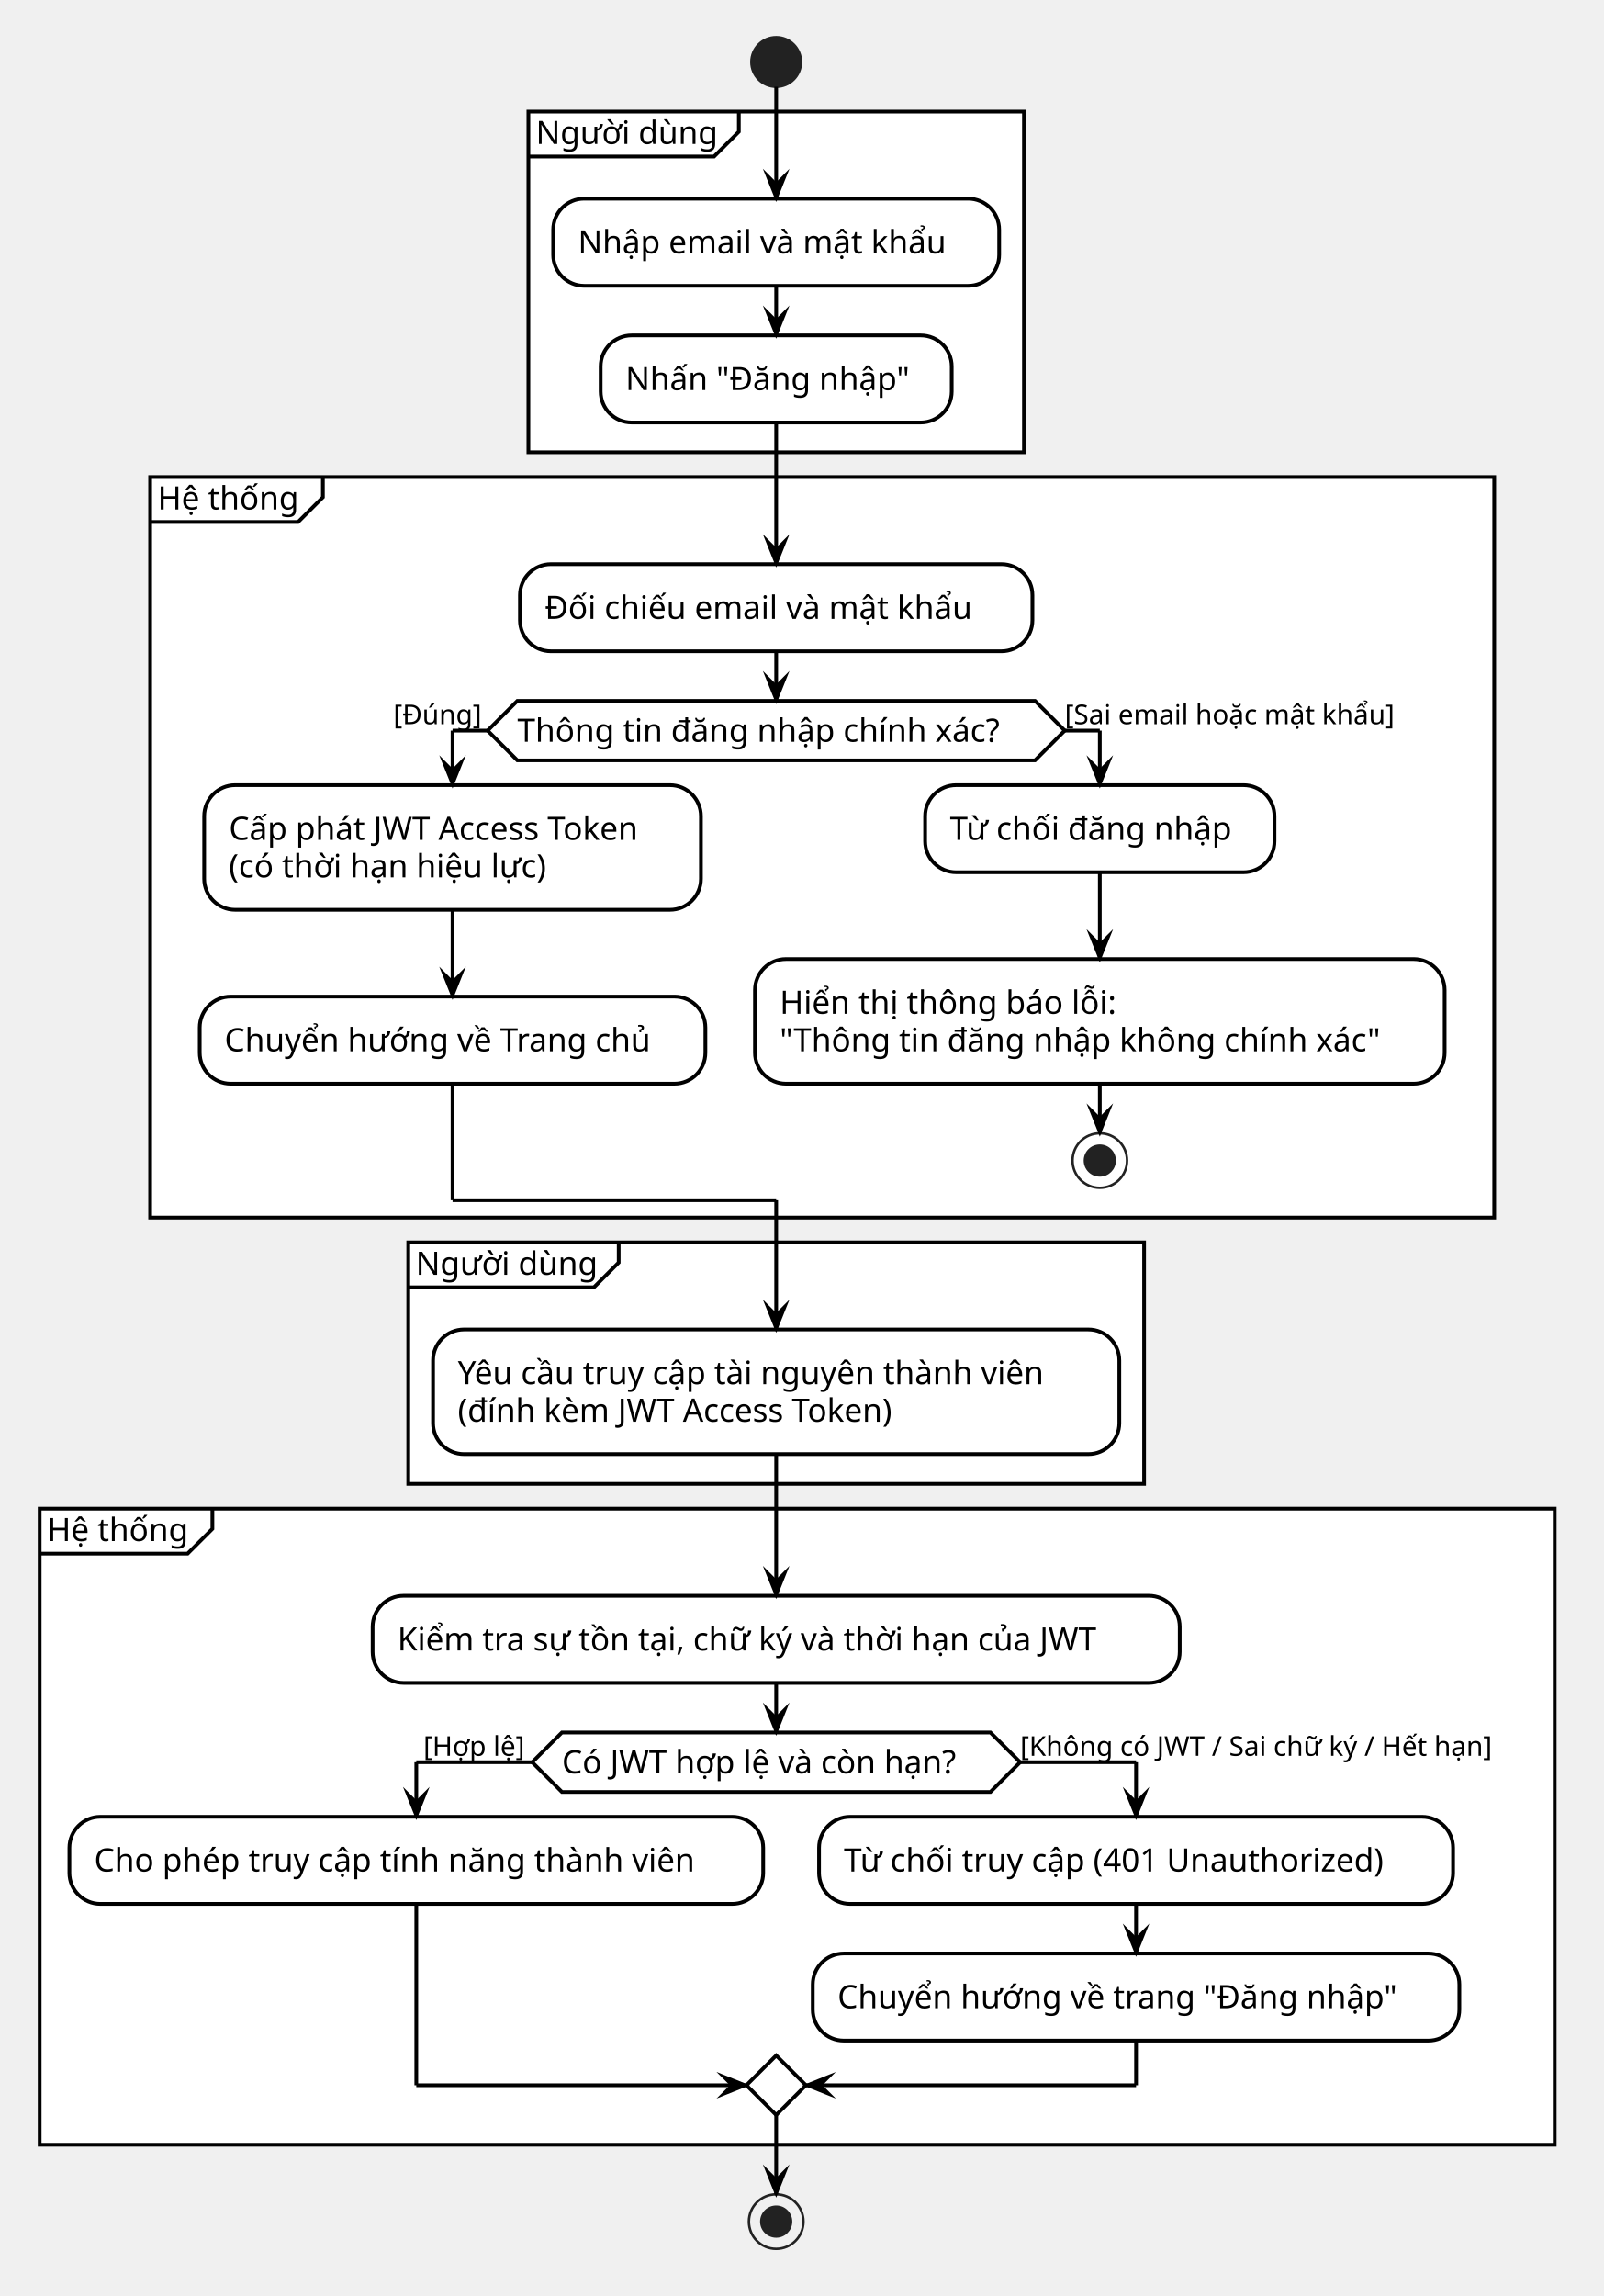
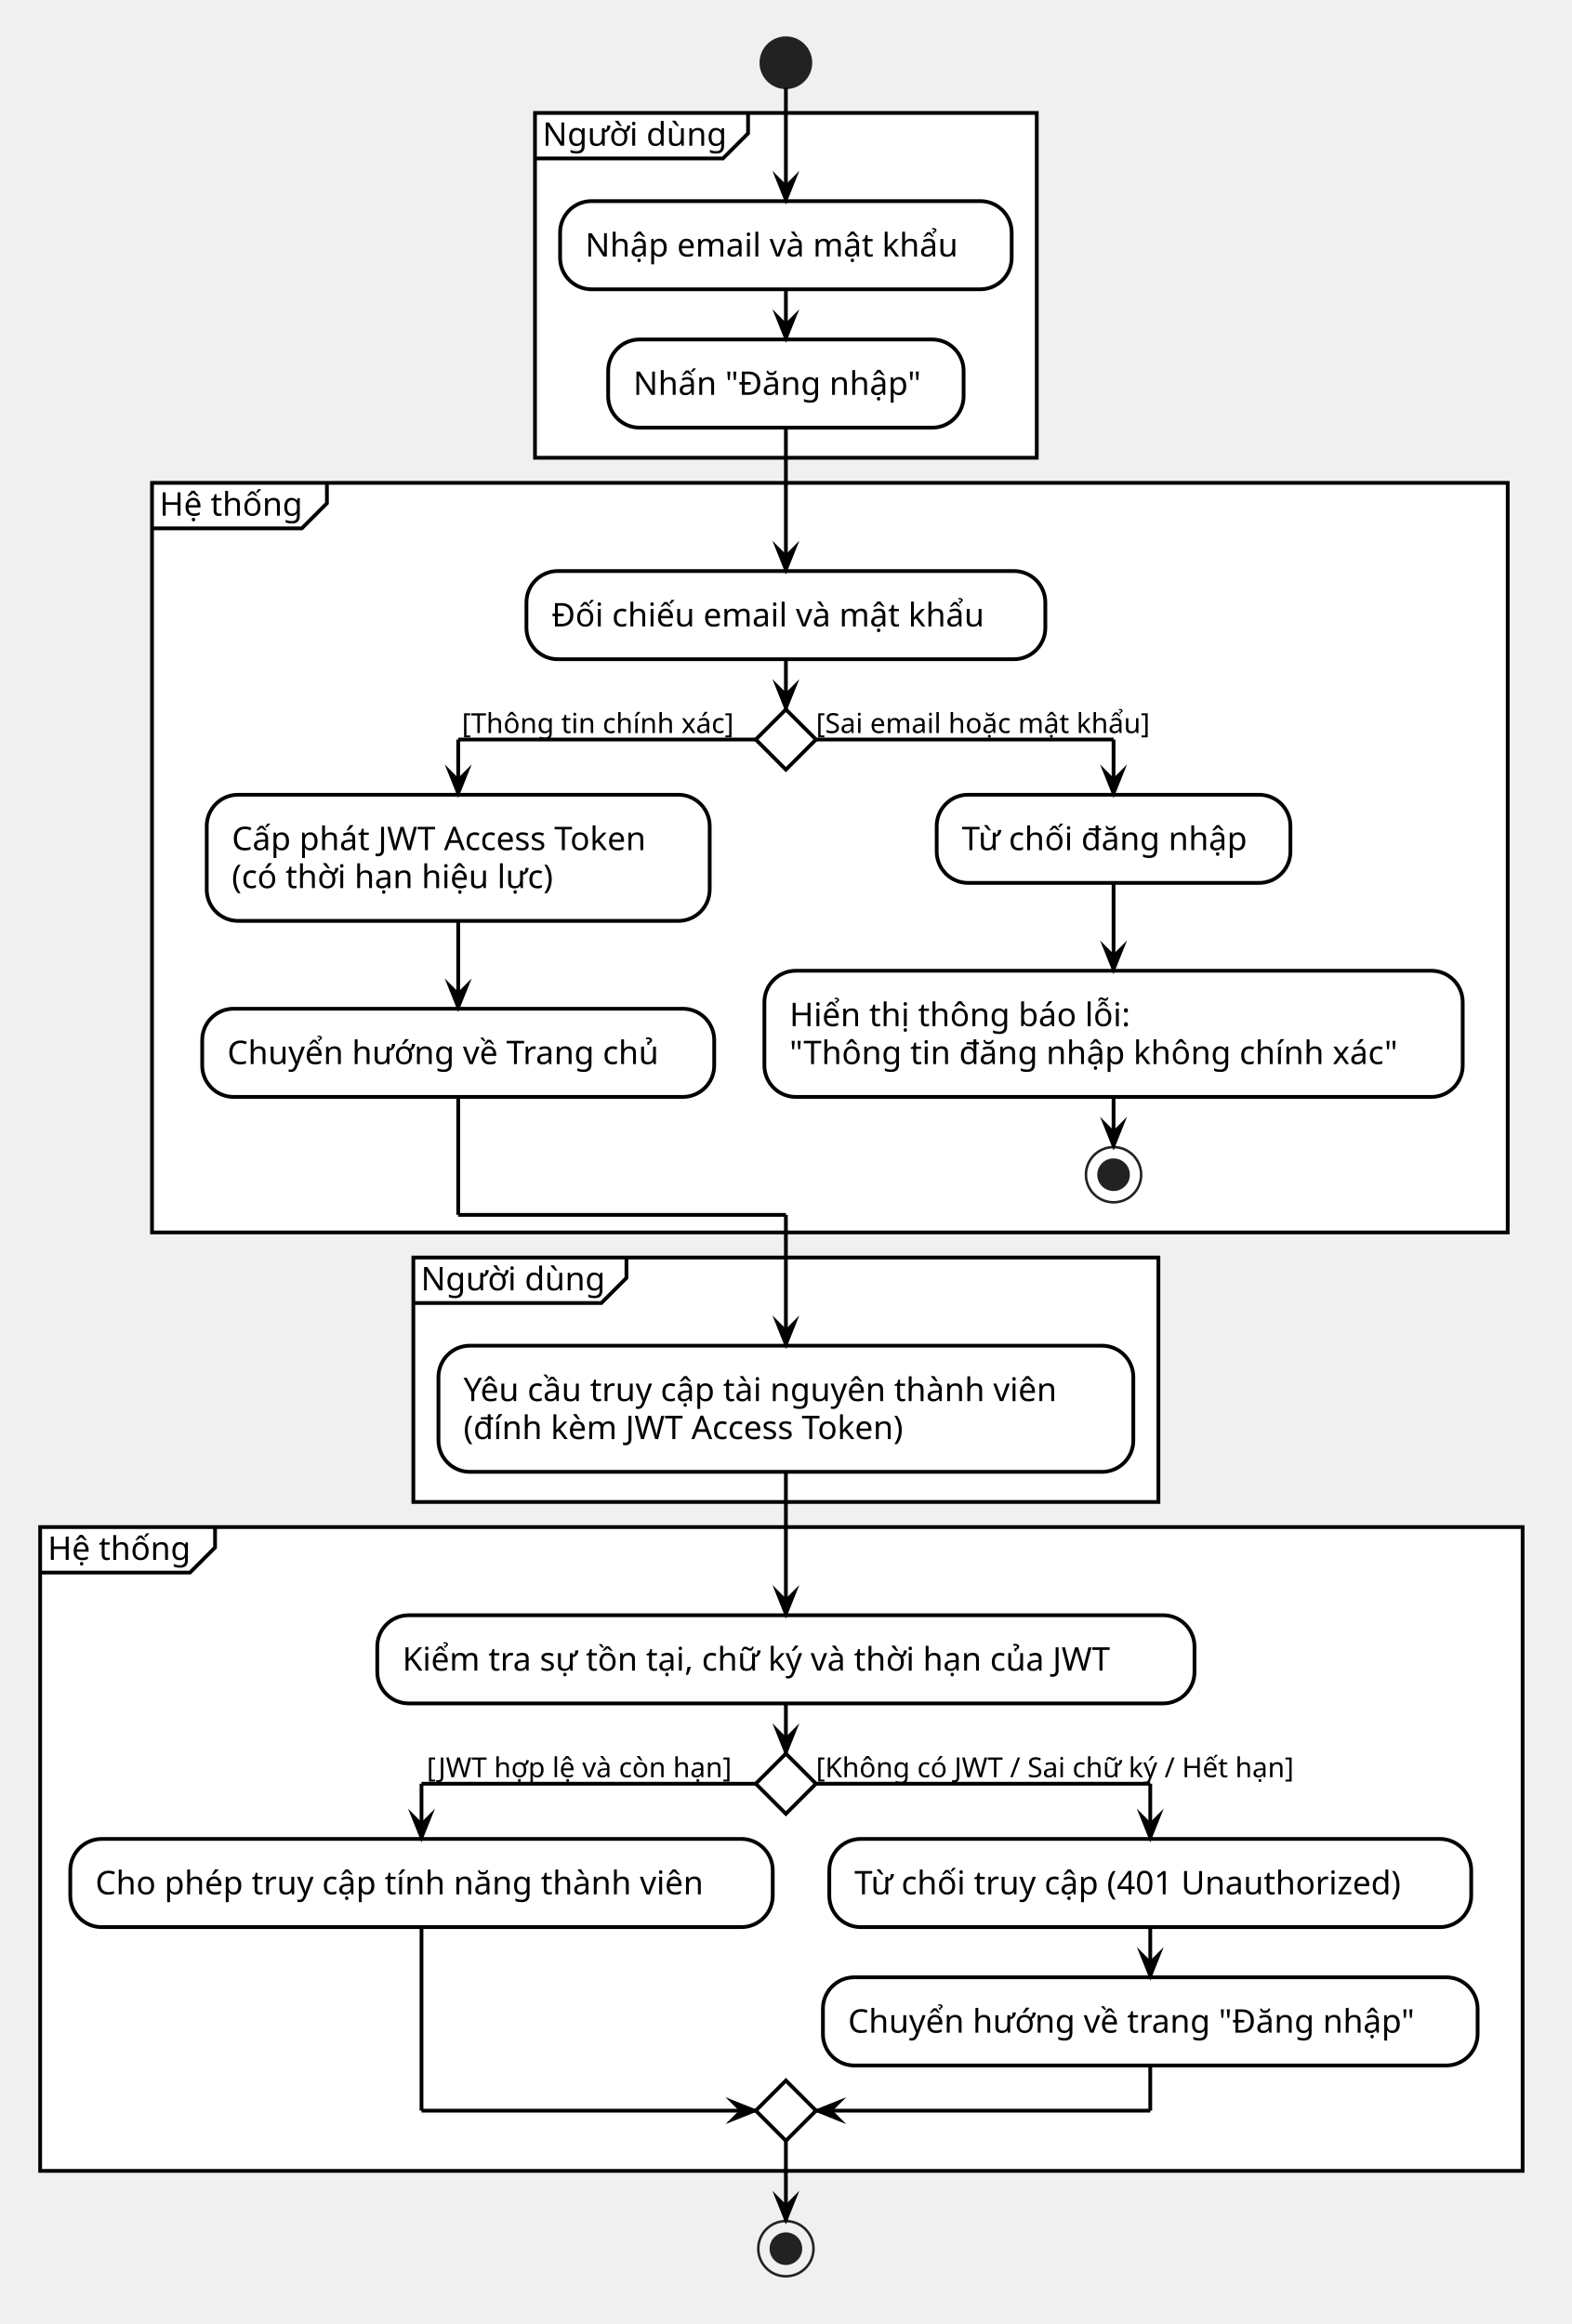
- <svg xmlns="http://www.w3.org/2000/svg" version="1.1" data-diagram-type="ACTIVITY" style="width:647px;height:926px;background:#FFFFFF;" width="647px" height="926px" viewBox="0 0 647 926" zoomAndPan="magnify" preserveAspectRatio="none" contentStyleType="text/css">
+ <svg xmlns="http://www.w3.org/2000/svg" version="1.1" data-diagram-type="ACTIVITY" style="width:626px;height:926px;background:#FFFFFF;" width="626px" height="926px" viewBox="0 0 626 926" zoomAndPan="magnify" preserveAspectRatio="none" contentStyleType="text/css">
  <defs />
  <g font-family="sans-serif" lengthAdjust="spacing">
    <ellipse cx="313.127" cy="25" rx="10" ry="10" fill="#222" style="stroke:#222;stroke-width:1;" />
    <rect x="213.165" y="45" width="199.923" height="137.398" fill="#FFF" style="stroke:#000;stroke-width:1.5;" />
    <path d="M298.061,45 L298.061,53.133 L288.061,63.133 L213.165,63.133" style="stroke:#000;stroke-width:1.5;" fill="none" />
    <text x="216.165" y="58.067" fill="#000" font-size="13" textLength="74.896">Người dùng</text>
    <rect x="223.165" y="80.133" width="179.923" height="35.133" fill="#FFF" style="stroke:#000;stroke-width:1.5;" rx="12.5" ry="12.5" />
    <text x="233.165" y="102.2" fill="#000" font-size="13" textLength="159.923">Nhập email và mật khẩu</text>
    <rect x="242.316" y="135.266" width="141.621" height="35.133" fill="#FFF" style="stroke:#000;stroke-width:1.5;" rx="12.5" ry="12.5" />
    <text x="252.316" y="157.333" fill="#000" font-size="13" textLength="121.621">Nhấn "Đăng nhập"</text>
-     <rect x="60.57" y="192.398" width="542.229" height="298.664" fill="#FFF" style="stroke:#000;stroke-width:1.5;" />
+     <rect x="60.57" y="192.398" width="540.165" height="298.664" fill="#FFF" style="stroke:#000;stroke-width:1.5;" />
    <path d="M130.257,192.398 L130.257,200.531 L120.257,210.531 L60.57,210.531" style="stroke:#000;stroke-width:1.5;" fill="none" />
    <text x="63.57" y="205.465" fill="#000" font-size="13" textLength="59.687">Hệ thống</text>
    <rect x="209.753" y="227.531" width="206.748" height="35.133" fill="#FFF" style="stroke:#000;stroke-width:1.5;" rx="12.5" ry="12.5" />
    <text x="219.753" y="249.598" fill="#000" font-size="13" textLength="186.748">Đối chiếu email và mật khẩu</text>
-     <polygon points="208.714,282.664,417.539,282.664,429.539,294.664,417.539,306.664,208.714,306.664,196.714,294.664,208.714,282.664" fill="#FFF" style="stroke:#000;stroke-width:1.5;stroke-linejoin:miter;stroke-miterlimit:10;" />
-     <text x="208.714" y="299.165" fill="#000" font-size="13" textLength="208.825">Thông tin đăng nhập chính xác?</text>
-     <text x="158.681" y="292.07" fill="#000" font-size="11" textLength="38.033">[Đúng]</text>
-     <text x="429.539" y="292.07" fill="#000" font-size="11" textLength="144.998">[Sai email hoặc mật khẩu]</text>
+     <polygon points="313.127,282.664,313.127,282.664,325.127,294.664,313.127,306.664,313.127,306.664,301.127,294.664,313.127,282.664" fill="#FFF" style="stroke:#000;stroke-width:1.5;stroke-linejoin:miter;stroke-miterlimit:10;" />
+     <text x="184.021" y="292.07" fill="#000" font-size="11" textLength="117.106">[Thông tin chính xác]</text>
+     <text x="325.127" y="292.07" fill="#000" font-size="11" textLength="144.998">[Sai email hoặc mật khẩu]</text>
    <rect x="82.369" y="316.664" width="200.4" height="50.266" fill="#FFF" style="stroke:#000;stroke-width:1.5;" rx="12.5" ry="12.5" />
    <text x="92.369" y="338.731" fill="#000" font-size="13" textLength="180.4">Cấp phát JWT Access Token</text>
    <text x="92.369" y="353.864" fill="#000" font-size="13" textLength="138.208">(có thời hạn hiệu lực)</text>
    <rect x="80.57" y="401.93" width="204" height="35.133" fill="#FFF" style="stroke:#000;stroke-width:1.5;" rx="12.5" ry="12.5" />
    <text x="90.57" y="423.997" fill="#000" font-size="13" textLength="184">Chuyển hướng về Trang chủ</text>
    <rect x="373.216" y="316.664" width="140.936" height="35.133" fill="#FFF" style="stroke:#000;stroke-width:1.5;" rx="12.5" ry="12.5" />
    <text x="383.216" y="338.731" fill="#000" font-size="13" textLength="120.936">Từ chối đăng nhập</text>
    <rect x="304.569" y="386.797" width="278.229" height="50.266" fill="#FFF" style="stroke:#000;stroke-width:1.5;" rx="12.5" ry="12.5" />
    <text x="314.569" y="408.864" fill="#000" font-size="13" textLength="144.612">Hiển thị thông báo lỗi:</text>
    <text x="314.569" y="423.997" fill="#000" font-size="13" textLength="258.229">"Thông tin đăng nhập không chính xác"</text>
    <ellipse cx="443.684" cy="468.063" rx="11" ry="11" fill="none" style="stroke:#222;stroke-width:1;" />
    <ellipse cx="443.684" cy="468.063" rx="6" ry="6" fill="#222" style="stroke:#222;stroke-width:1;" />
    <rect x="164.698" y="501.063" width="296.858" height="97.398" fill="#FFF" style="stroke:#000;stroke-width:1.5;" />
    <path d="M249.594,501.063 L249.594,509.195 L239.594,519.195 L164.698,519.195" style="stroke:#000;stroke-width:1.5;" fill="none" />
    <text x="167.698" y="514.129" fill="#000" font-size="13" textLength="74.896">Người dùng</text>
    <rect x="174.698" y="536.195" width="276.858" height="50.266" fill="#FFF" style="stroke:#000;stroke-width:1.5;" rx="12.5" ry="12.5" />
    <text x="184.698" y="558.262" fill="#000" font-size="13" textLength="256.858">Yêu cầu truy cập tài nguyên thành viên</text>
    <text x="184.698" y="573.395" fill="#000" font-size="13" textLength="192.226">(đính kèm JWT Access Token)</text>
-     <rect x="16" y="608.461" width="611.191" height="256.531" fill="#FFF" style="stroke:#000;stroke-width:1.5;" />
+     <rect x="16" y="608.461" width="590.672" height="256.531" fill="#FFF" style="stroke:#000;stroke-width:1.5;" />
    <path d="M85.687,608.461 L85.687,616.594 L75.687,626.594 L16,626.594" style="stroke:#000;stroke-width:1.5;" fill="none" />
    <text x="19" y="621.528" fill="#000" font-size="13" textLength="59.687">Hệ thống</text>
    <rect x="150.323" y="643.594" width="325.608" height="35.133" fill="#FFF" style="stroke:#000;stroke-width:1.5;" rx="12.5" ry="12.5" />
    <text x="160.323" y="665.661" fill="#000" font-size="13" textLength="305.608">Kiểm tra sự tồn tại, chữ ký và thời hạn của JWT</text>
-     <polygon points="226.7,698.727,399.553,698.727,411.553,710.727,399.553,722.727,226.7,722.727,214.7,710.727,226.7,698.727" fill="#FFF" style="stroke:#000;stroke-width:1.5;stroke-linejoin:miter;stroke-miterlimit:10;" />
-     <text x="226.7" y="715.227" fill="#000" font-size="13" textLength="172.853">Có JWT hợp lệ và còn hạn?</text>
-     <text x="170.813" y="708.132" fill="#000" font-size="11" textLength="43.887">[Hợp lệ]</text>
-     <text x="411.553" y="708.132" fill="#000" font-size="11" textLength="205.638">[Không có JWT / Sai chữ ký / Hết hạn]</text>
+     <polygon points="313.127,698.727,313.127,698.727,325.127,710.727,313.127,722.727,313.127,722.727,301.127,710.727,313.127,698.727" fill="#FFF" style="stroke:#000;stroke-width:1.5;stroke-linejoin:miter;stroke-miterlimit:10;" />
+     <text x="170.029" y="708.132" fill="#000" font-size="11" textLength="131.098">[JWT hợp lệ và còn hạn]</text>
+     <text x="325.127" y="708.132" fill="#000" font-size="11" textLength="205.638">[Không có JWT / Sai chữ ký / Hết hạn]</text>
    <rect x="28" y="732.727" width="279.886" height="35.133" fill="#FFF" style="stroke:#000;stroke-width:1.5;" rx="12.5" ry="12.5" />
    <text x="38" y="754.793" fill="#000" font-size="13" textLength="259.886">Cho phép truy cập tính năng thành viên</text>
    <rect x="330.425" y="732.727" width="255.771" height="35.133" fill="#FFF" style="stroke:#000;stroke-width:1.5;" rx="12.5" ry="12.5" />
    <text x="340.425" y="754.793" fill="#000" font-size="13" textLength="235.771">Từ chối truy cập (401 Unauthorized)</text>
    <rect x="327.886" y="787.859" width="260.849" height="35.133" fill="#FFF" style="stroke:#000;stroke-width:1.5;" rx="12.5" ry="12.5" />
    <text x="337.886" y="809.926" fill="#000" font-size="13" textLength="240.849">Chuyển hướng về trang "Đăng nhập"</text>
    <polygon points="313.127,828.992,325.127,840.992,313.127,852.992,301.127,840.992,313.127,828.992" fill="#FFF" style="stroke:#000;stroke-width:1.5;stroke-linejoin:miter;stroke-miterlimit:10;" />
    <ellipse cx="313.127" cy="895.992" rx="11" ry="11" fill="none" style="stroke:#222;stroke-width:1;" />
    <ellipse cx="313.127" cy="895.992" rx="6" ry="6" fill="#222" style="stroke:#222;stroke-width:1;" />
    <line x1="313.127" y1="115.266" x2="313.127" y2="135.266" style="stroke:#000;stroke-width:1.5;" />
    <polygon points="309.127,125.266,313.127,135.266,317.127,125.266,313.127,129.266" fill="#000" style="stroke:#000;stroke-width:1;stroke-linejoin:miter;stroke-miterlimit:10;" />
    <line x1="313.127" y1="35" x2="313.127" y2="80.133" style="stroke:#000;stroke-width:1.5;" />
    <polygon points="309.127,70.133,313.127,80.133,317.127,70.133,313.127,74.133" fill="#000" style="stroke:#000;stroke-width:1;stroke-linejoin:miter;stroke-miterlimit:10;" />
    <line x1="182.569" y1="366.93" x2="182.569" y2="401.93" style="stroke:#000;stroke-width:1.5;" />
    <polygon points="178.569,391.93,182.569,401.93,186.569,391.93,182.569,395.93" fill="#000" style="stroke:#000;stroke-width:1;stroke-linejoin:miter;stroke-miterlimit:10;" />
    <line x1="443.684" y1="351.797" x2="443.684" y2="386.797" style="stroke:#000;stroke-width:1.5;" />
    <polygon points="439.684,376.797,443.684,386.797,447.684,376.797,443.684,380.797" fill="#000" style="stroke:#000;stroke-width:1;stroke-linejoin:miter;stroke-miterlimit:10;" />
    <line x1="443.684" y1="437.063" x2="443.684" y2="457.063" style="stroke:#000;stroke-width:1.5;" />
    <polygon points="439.684,447.063,443.684,457.063,447.684,447.063,443.684,451.063" fill="#000" style="stroke:#000;stroke-width:1;stroke-linejoin:miter;stroke-miterlimit:10;" />
-     <line x1="196.714" y1="294.664" x2="182.569" y2="294.664" style="stroke:#000;stroke-width:1.5;" />
+     <line x1="301.127" y1="294.664" x2="182.569" y2="294.664" style="stroke:#000;stroke-width:1.5;" />
    <line x1="182.569" y1="294.664" x2="182.569" y2="316.664" style="stroke:#000;stroke-width:1.5;" />
    <polygon points="178.569,306.664,182.569,316.664,186.569,306.664,182.569,310.664" fill="#000" style="stroke:#000;stroke-width:1;stroke-linejoin:miter;stroke-miterlimit:10;" />
-     <line x1="429.539" y1="294.664" x2="443.684" y2="294.664" style="stroke:#000;stroke-width:1.5;" />
+     <line x1="325.127" y1="294.664" x2="443.684" y2="294.664" style="stroke:#000;stroke-width:1.5;" />
    <line x1="443.684" y1="294.664" x2="443.684" y2="316.664" style="stroke:#000;stroke-width:1.5;" />
    <polygon points="439.684,306.664,443.684,316.664,447.684,306.664,443.684,310.664" fill="#000" style="stroke:#000;stroke-width:1;stroke-linejoin:miter;stroke-miterlimit:10;" />
    <line x1="182.569" y1="437.063" x2="182.569" y2="484.063" style="stroke:#000;stroke-width:1.5;" />
    <line x1="182.569" y1="484.063" x2="313.127" y2="484.063" style="stroke:#000;stroke-width:1.5;" />
    <line x1="313.127" y1="484.063" x2="313.127" y2="536.195" style="stroke:#000;stroke-width:1.5;" />
    <polygon points="309.127,526.195,313.127,536.195,317.127,526.195,313.127,530.195" fill="#000" style="stroke:#000;stroke-width:1;stroke-linejoin:miter;stroke-miterlimit:10;" />
    <line x1="313.127" y1="262.664" x2="313.127" y2="282.664" style="stroke:#000;stroke-width:1.5;" />
    <polygon points="309.127,272.664,313.127,282.664,317.127,272.664,313.127,276.664" fill="#000" style="stroke:#000;stroke-width:1;stroke-linejoin:miter;stroke-miterlimit:10;" />
    <line x1="313.127" y1="170.398" x2="313.127" y2="227.531" style="stroke:#000;stroke-width:1.5;" />
    <polygon points="309.127,217.531,313.127,227.531,317.127,217.531,313.127,221.531" fill="#000" style="stroke:#000;stroke-width:1;stroke-linejoin:miter;stroke-miterlimit:10;" />
    <line x1="458.31" y1="767.859" x2="458.31" y2="787.859" style="stroke:#000;stroke-width:1.5;" />
    <polygon points="454.31,777.859,458.31,787.859,462.31,777.859,458.31,781.859" fill="#000" style="stroke:#000;stroke-width:1;stroke-linejoin:miter;stroke-miterlimit:10;" />
-     <line x1="214.7" y1="710.727" x2="167.943" y2="710.727" style="stroke:#000;stroke-width:1.5;" />
+     <line x1="301.127" y1="710.727" x2="167.943" y2="710.727" style="stroke:#000;stroke-width:1.5;" />
    <line x1="167.943" y1="710.727" x2="167.943" y2="732.727" style="stroke:#000;stroke-width:1.5;" />
    <polygon points="163.943,722.727,167.943,732.727,171.943,722.727,167.943,726.727" fill="#000" style="stroke:#000;stroke-width:1;stroke-linejoin:miter;stroke-miterlimit:10;" />
-     <line x1="411.553" y1="710.727" x2="458.31" y2="710.727" style="stroke:#000;stroke-width:1.5;" />
+     <line x1="325.127" y1="710.727" x2="458.31" y2="710.727" style="stroke:#000;stroke-width:1.5;" />
    <line x1="458.31" y1="710.727" x2="458.31" y2="732.727" style="stroke:#000;stroke-width:1.5;" />
    <polygon points="454.31,722.727,458.31,732.727,462.31,722.727,458.31,726.727" fill="#000" style="stroke:#000;stroke-width:1;stroke-linejoin:miter;stroke-miterlimit:10;" />
    <line x1="167.943" y1="767.859" x2="167.943" y2="840.992" style="stroke:#000;stroke-width:1.5;" />
    <line x1="167.943" y1="840.992" x2="301.127" y2="840.992" style="stroke:#000;stroke-width:1.5;" />
    <polygon points="291.127,836.992,301.127,840.992,291.127,844.992,295.127,840.992" fill="#000" style="stroke:#000;stroke-width:1;stroke-linejoin:miter;stroke-miterlimit:10;" />
    <line x1="458.31" y1="822.992" x2="458.31" y2="840.992" style="stroke:#000;stroke-width:1.5;" />
    <line x1="458.31" y1="840.992" x2="325.127" y2="840.992" style="stroke:#000;stroke-width:1.5;" />
    <polygon points="335.127,836.992,325.127,840.992,335.127,844.992,331.127,840.992" fill="#000" style="stroke:#000;stroke-width:1;stroke-linejoin:miter;stroke-miterlimit:10;" />
    <line x1="313.127" y1="678.727" x2="313.127" y2="698.727" style="stroke:#000;stroke-width:1.5;" />
    <polygon points="309.127,688.727,313.127,698.727,317.127,688.727,313.127,692.727" fill="#000" style="stroke:#000;stroke-width:1;stroke-linejoin:miter;stroke-miterlimit:10;" />
    <line x1="313.127" y1="586.461" x2="313.127" y2="643.594" style="stroke:#000;stroke-width:1.5;" />
    <polygon points="309.127,633.594,313.127,643.594,317.127,633.594,313.127,637.594" fill="#000" style="stroke:#000;stroke-width:1;stroke-linejoin:miter;stroke-miterlimit:10;" />
    <line x1="313.127" y1="852.992" x2="313.127" y2="884.992" style="stroke:#000;stroke-width:1.5;" />
    <polygon points="309.127,874.992,313.127,884.992,317.127,874.992,313.127,878.992" fill="#000" style="stroke:#000;stroke-width:1;stroke-linejoin:miter;stroke-miterlimit:10;" />
  </g>
</svg>
